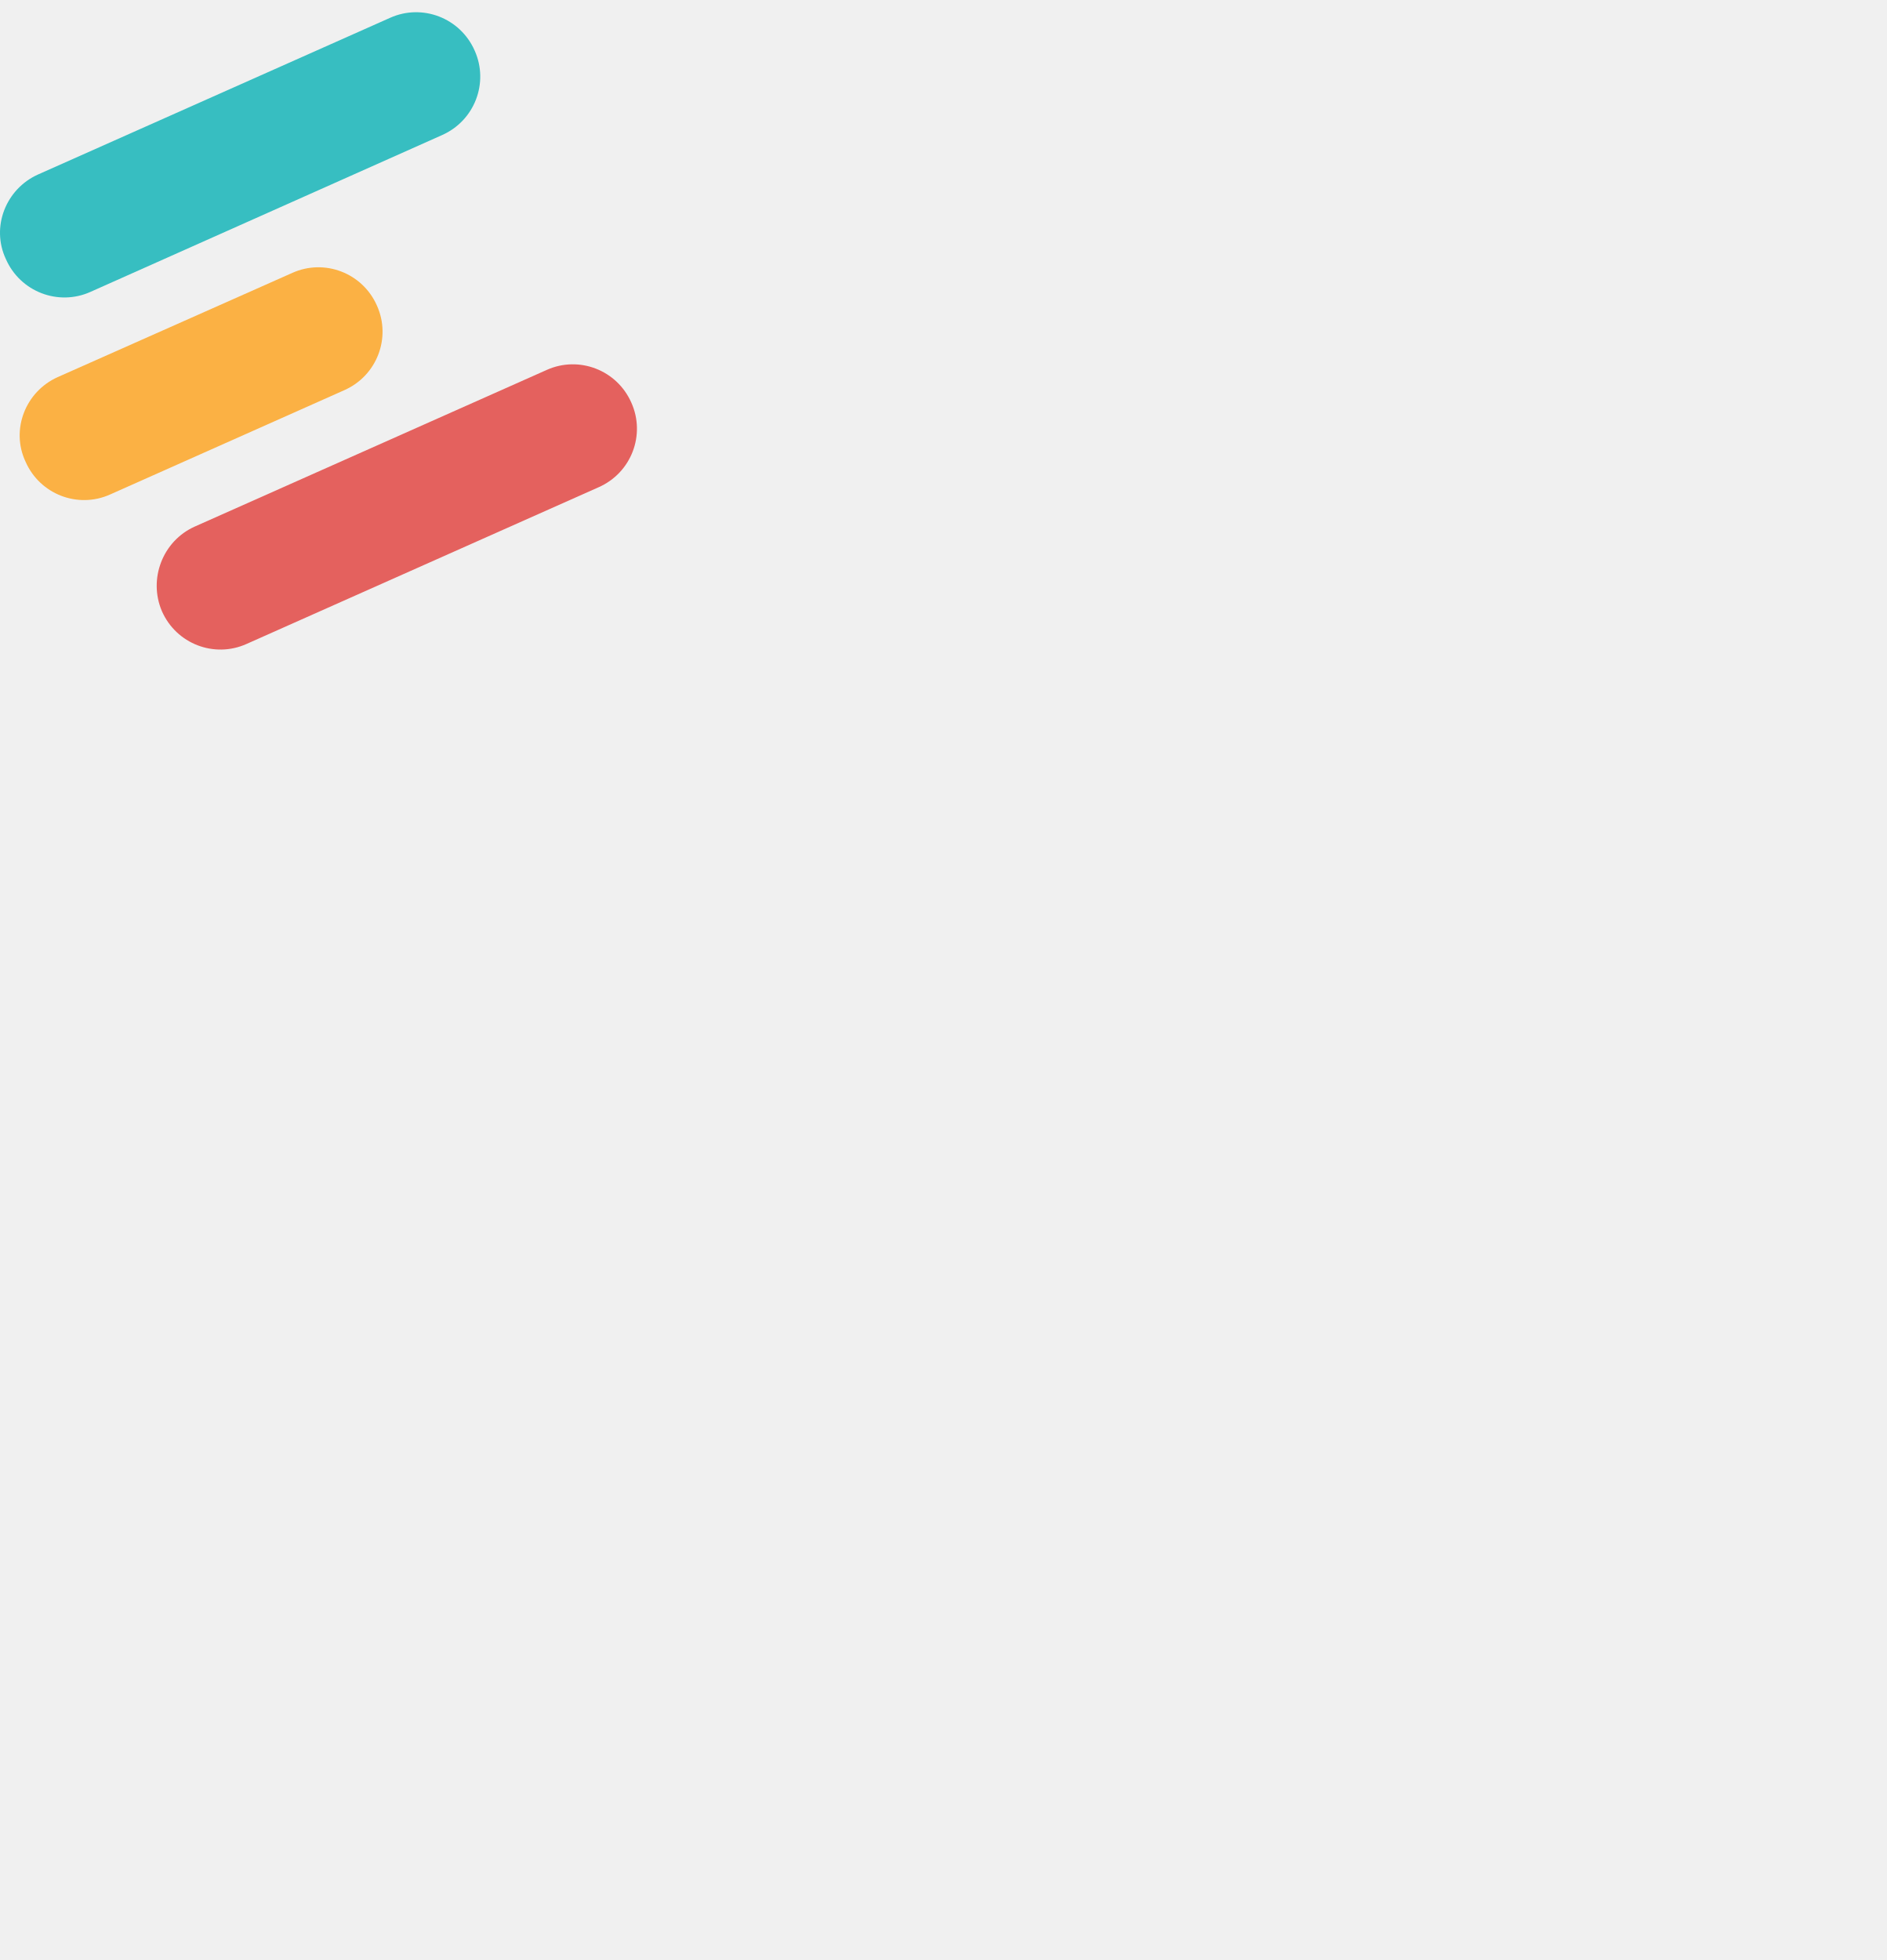
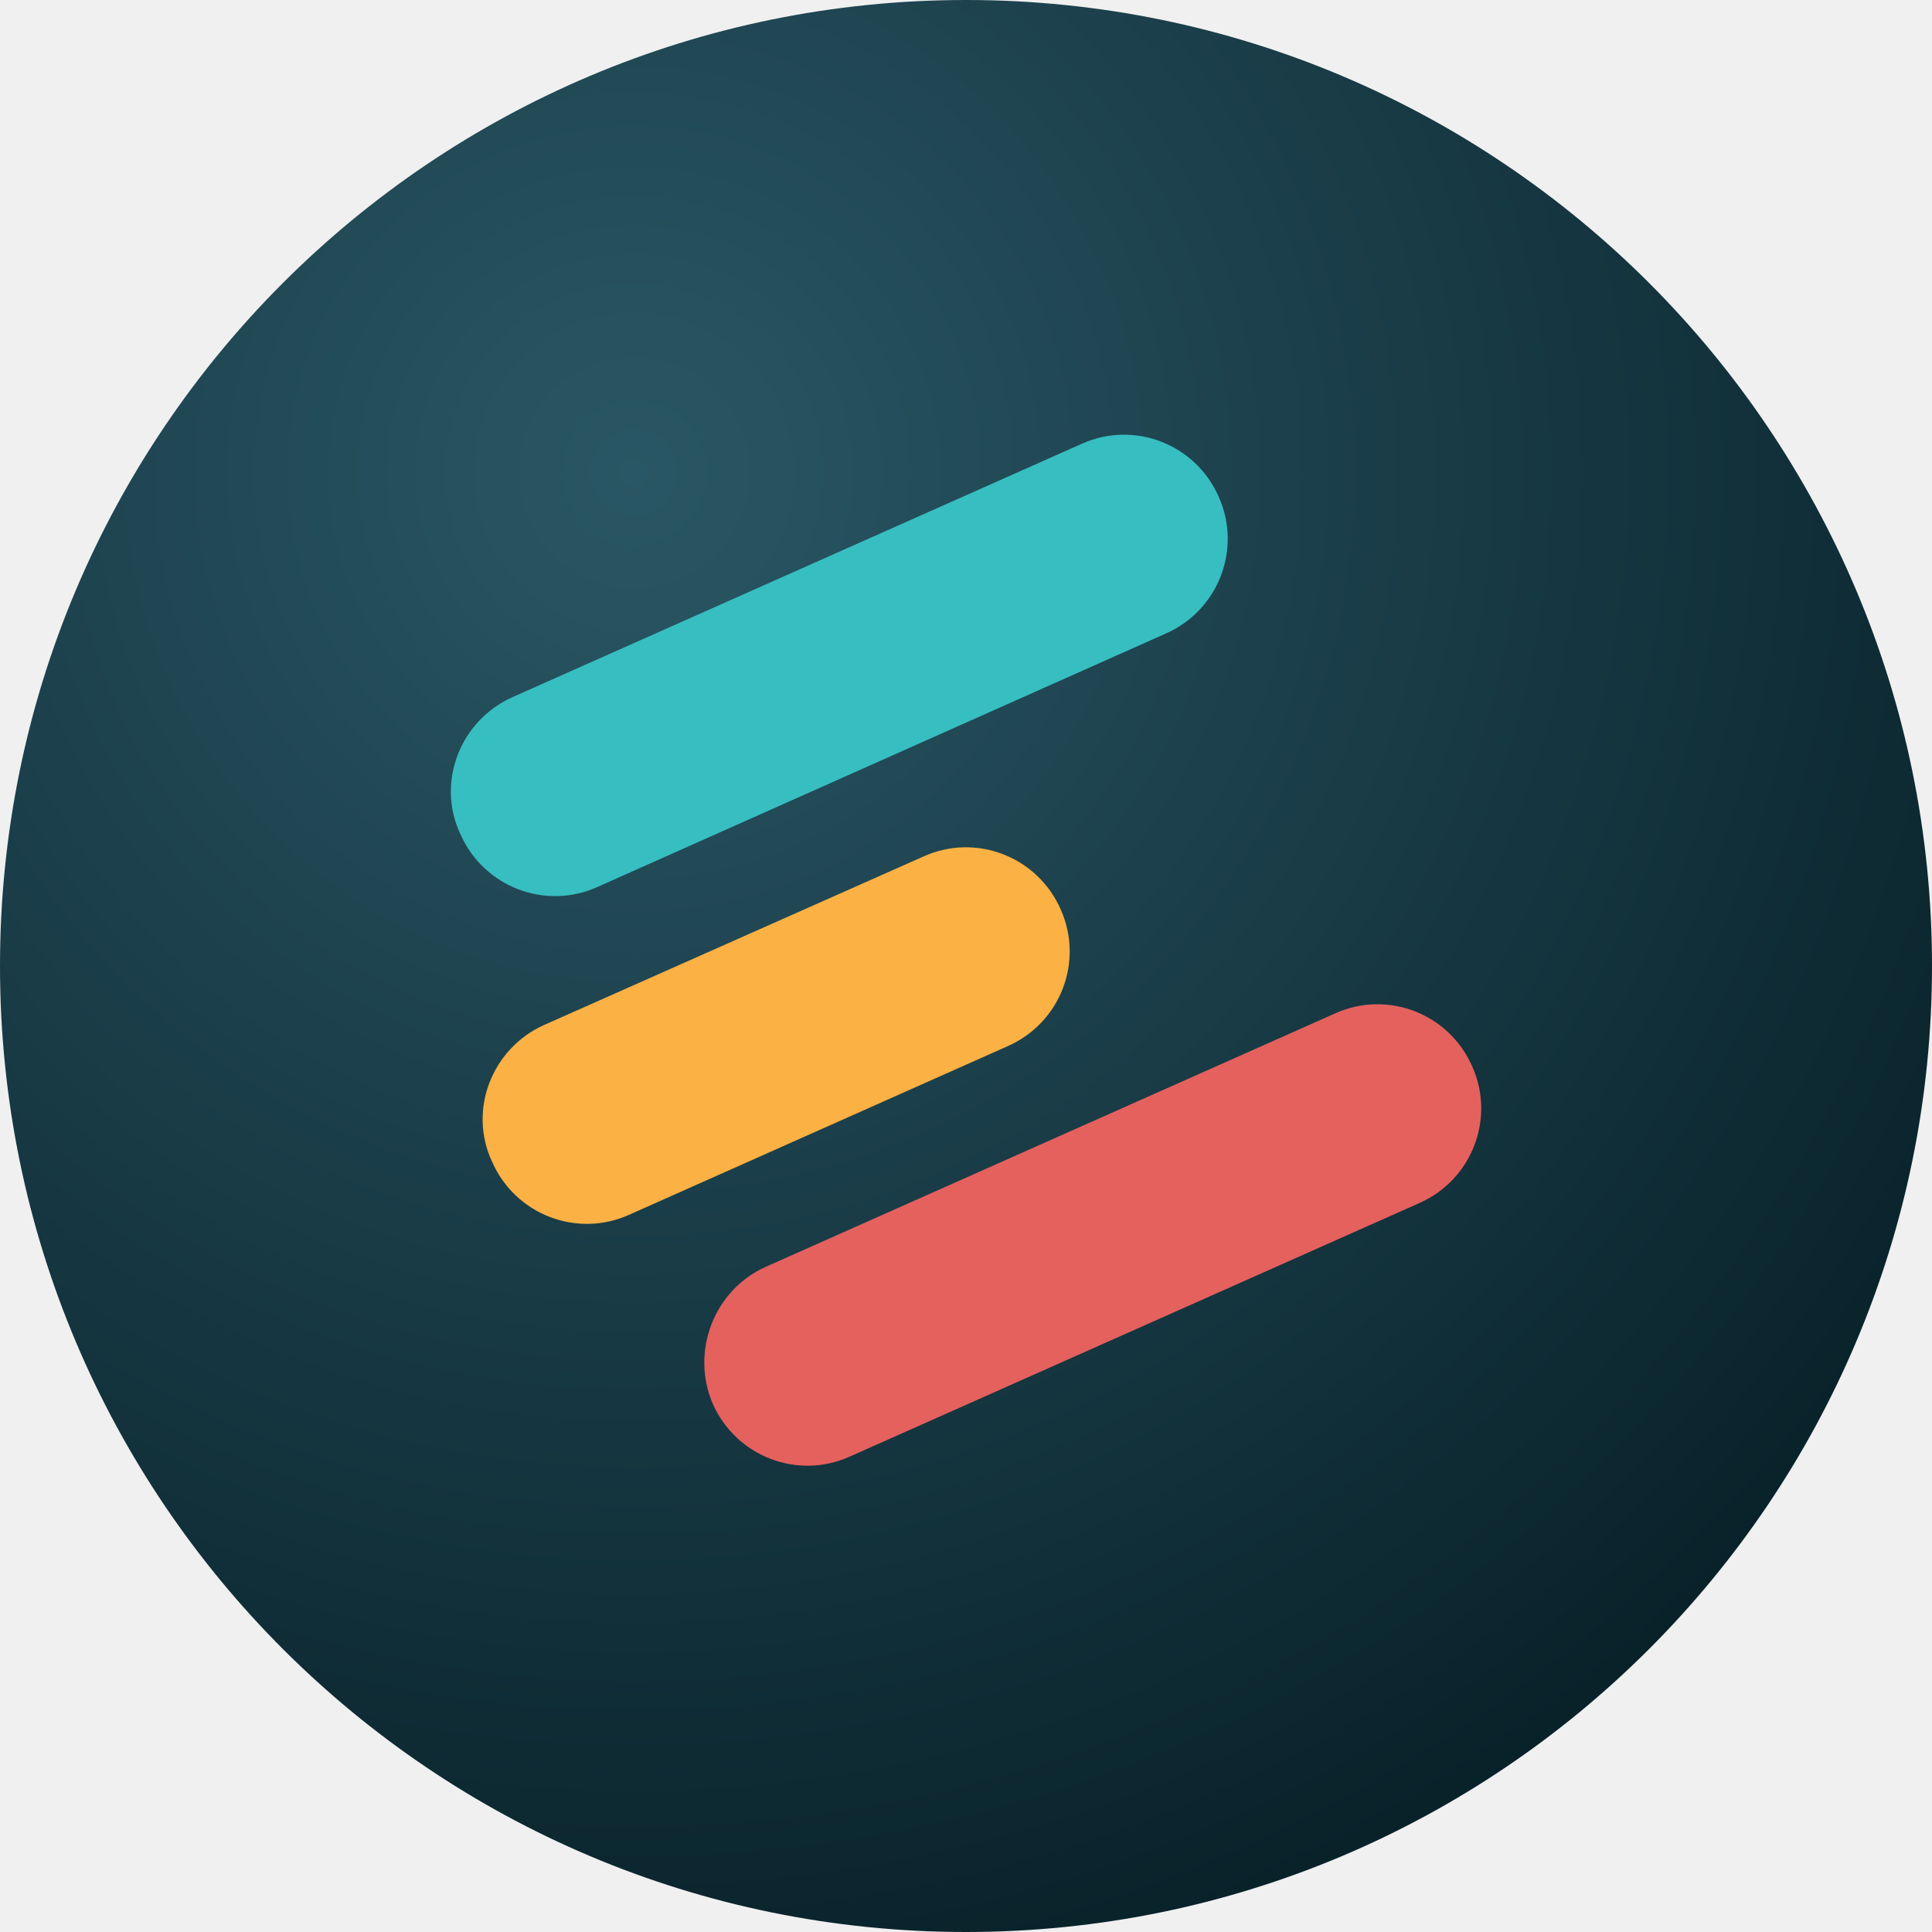
- <svg xmlns="http://www.w3.org/2000/svg" viewBox="0 0 77 80" fill="none">
-   <path d="M1.551 7.123L15.923 0.727C17.234 0.138 18.786 0.727 19.375 2.065C19.964 3.376 19.375 4.928 18.037 5.517L3.692 11.914C2.381 12.502 0.829 11.914 0.24 10.575C-0.376 9.264 0.24 7.712 1.551 7.123Z" fill="#37BEC1" />
-   <path d="M2.354 15.393L11.935 11.137C13.246 10.549 14.799 11.137 15.387 12.476C15.976 13.787 15.387 15.339 14.049 15.928L4.495 20.183C3.184 20.772 1.631 20.183 1.043 18.845C0.427 17.534 1.043 15.981 2.354 15.393Z" fill="#FBB144" />
-   <path d="M7.947 21.494L22.319 15.098C23.63 14.509 25.182 15.098 25.771 16.436C26.36 17.747 25.771 19.3 24.433 19.888L10.061 26.285C8.75 26.873 7.198 26.285 6.609 24.946C6.047 23.635 6.636 22.083 7.947 21.494Z" fill="#E4615E" />
+ <svg xmlns="http://www.w3.org/2000/svg" width="40" height="40" viewBox="0 0 40 40" fill="none">
+   <g clip-path="url(#clip0_8221_61042)">
+     <path d="M20 40C31.046 40 40 31.046 40 20C40 8.954 31.046 0 20 0C8.954 0 0 8.954 0 20C0 31.046 8.954 40 20 40Z" fill="url(#paint0_radial_8221_61042)" />
+     <path d="M10.607 14.435L22.399 9.187C23.475 8.704 24.749 9.187 25.232 10.285C25.715 11.361 25.232 12.635 24.134 13.118L12.364 18.366C11.288 18.849 10.014 18.366 9.531 17.268C9.026 16.192 9.531 14.919 10.607 14.435Z" fill="#37BEC1" />
+     <path d="M11.265 21.221L19.127 17.729C20.203 17.246 21.476 17.729 21.96 18.827C22.443 19.904 21.96 21.177 20.862 21.66L13.022 25.152C11.946 25.635 10.672 25.152 10.189 24.054C9.684 22.978 10.189 21.704 11.265 21.221Z" fill="#FBB144" />
+     <path d="M15.854 26.228L27.647 20.979C28.723 20.496 29.997 20.979 30.48 22.077C30.963 23.153 30.48 24.427 29.382 24.91L17.589 30.159C16.513 30.642 15.24 30.159 14.756 29.061C14.295 27.985 14.778 26.711 15.854 26.228Z" fill="#E4615E" />
+   </g>
+   <defs>
+     <radialGradient id="paint0_radial_8221_61042" cx="0" cy="0" r="1" gradientUnits="userSpaceOnUse" gradientTransform="translate(13.0667 9.56667) rotate(54.1675) scale(33.1388)">
+       <stop stop-color="#2A5765" />
+       <stop offset="1" stop-color="#082129" />
+     </radialGradient>
+     <clipPath id="clip0_8221_61042">
+       <rect width="40" height="40" fill="white" />
+     </clipPath>
+   </defs>
</svg>
